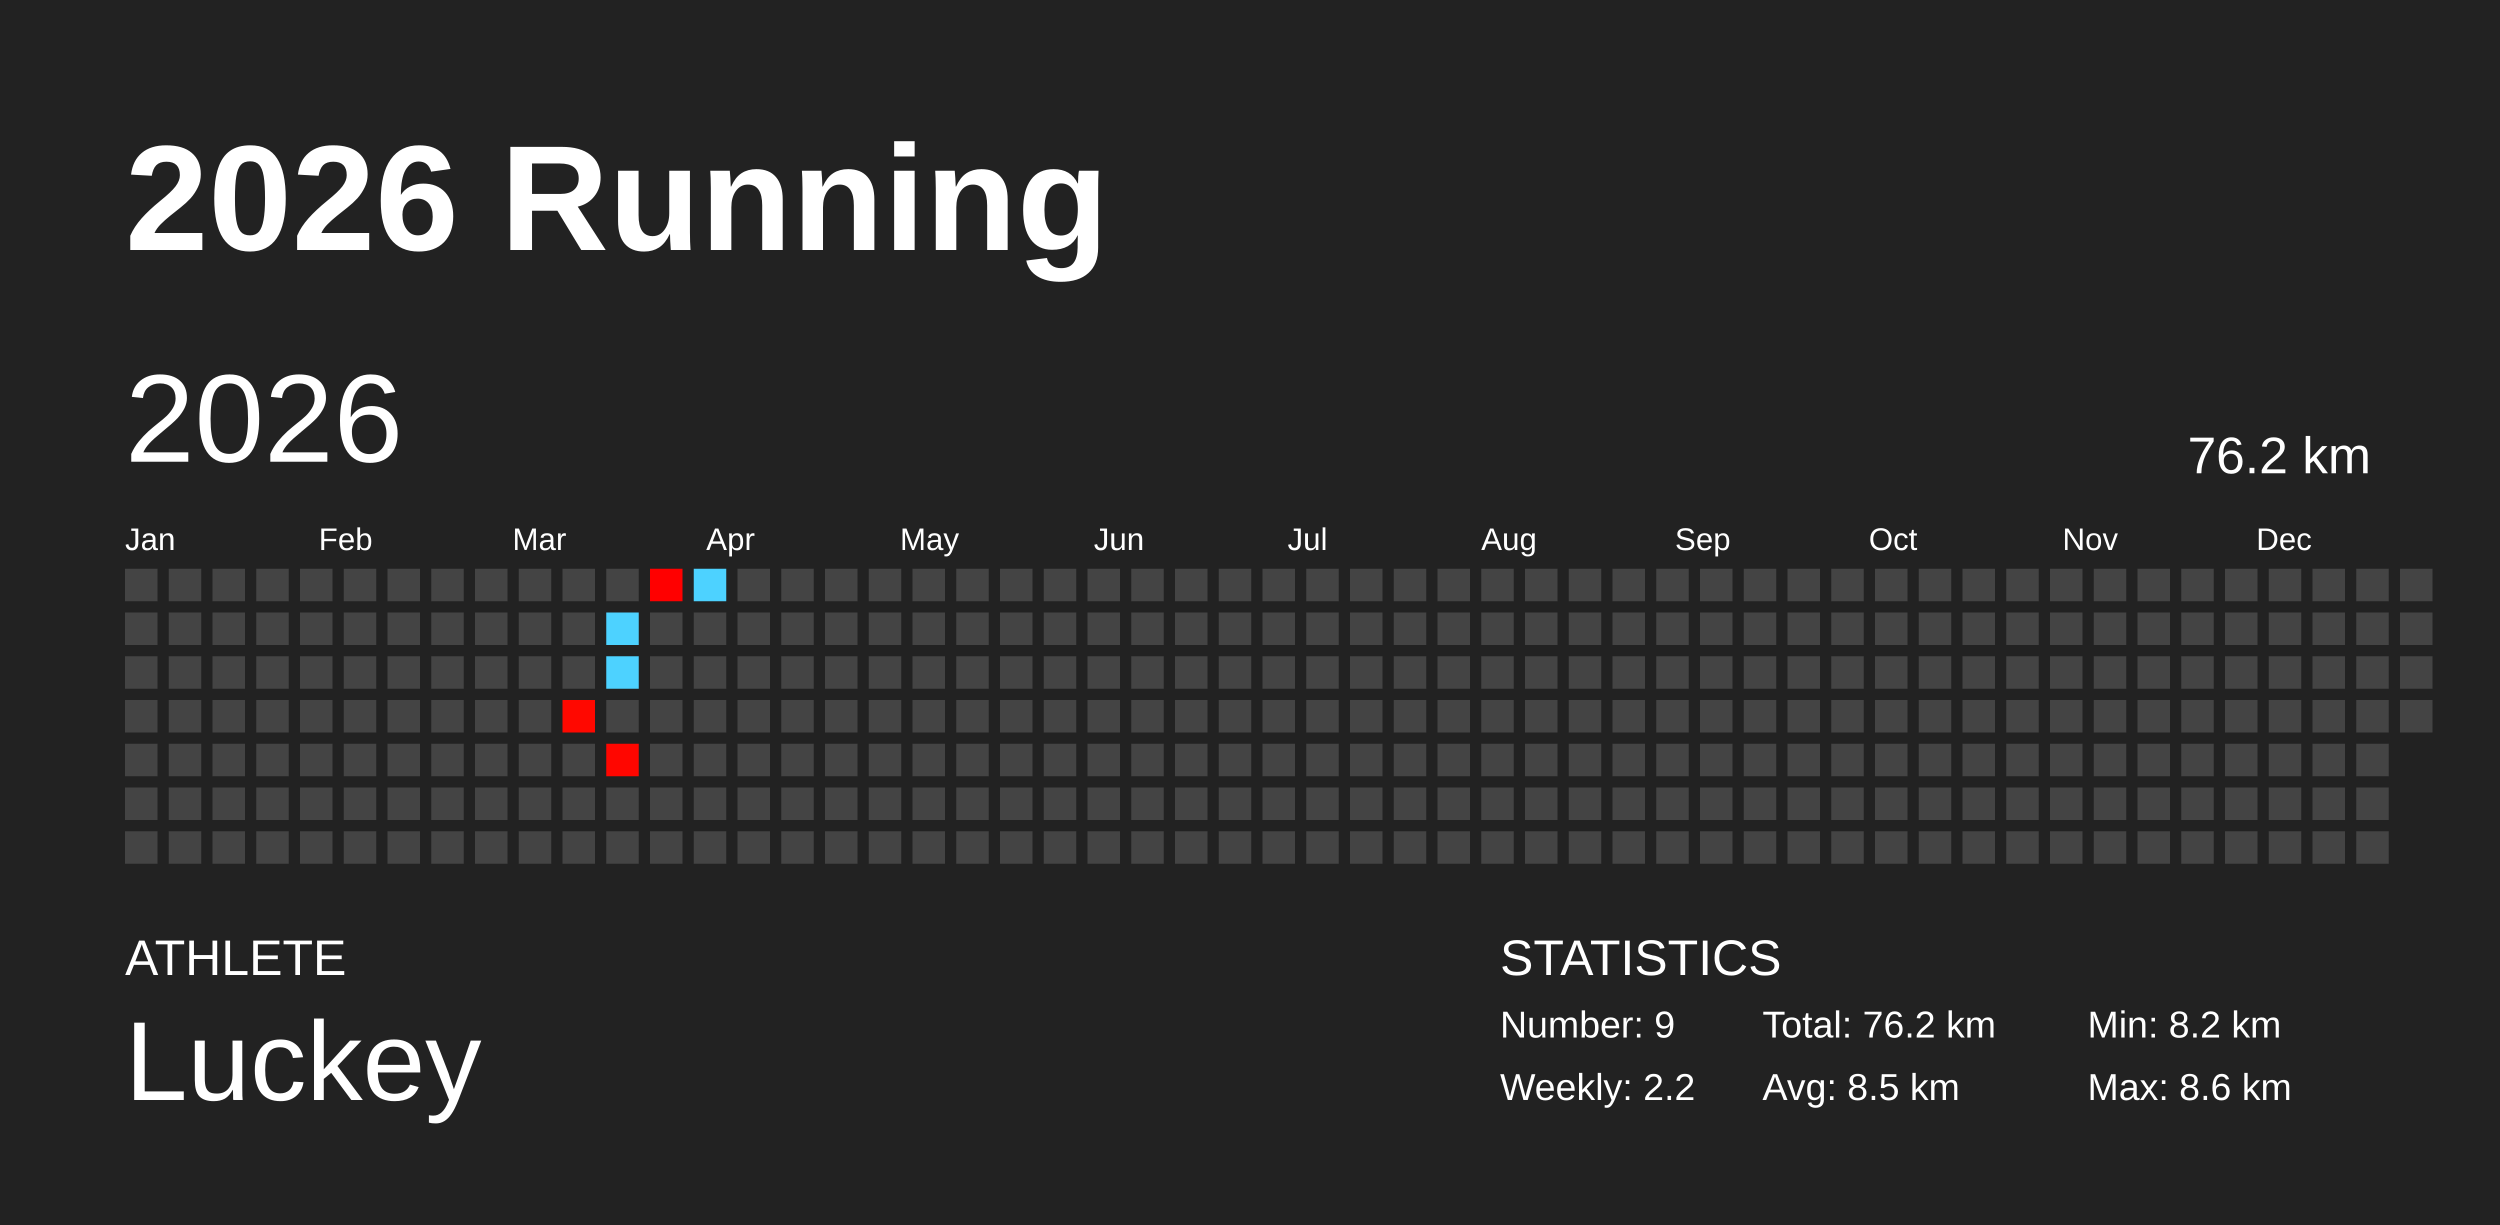
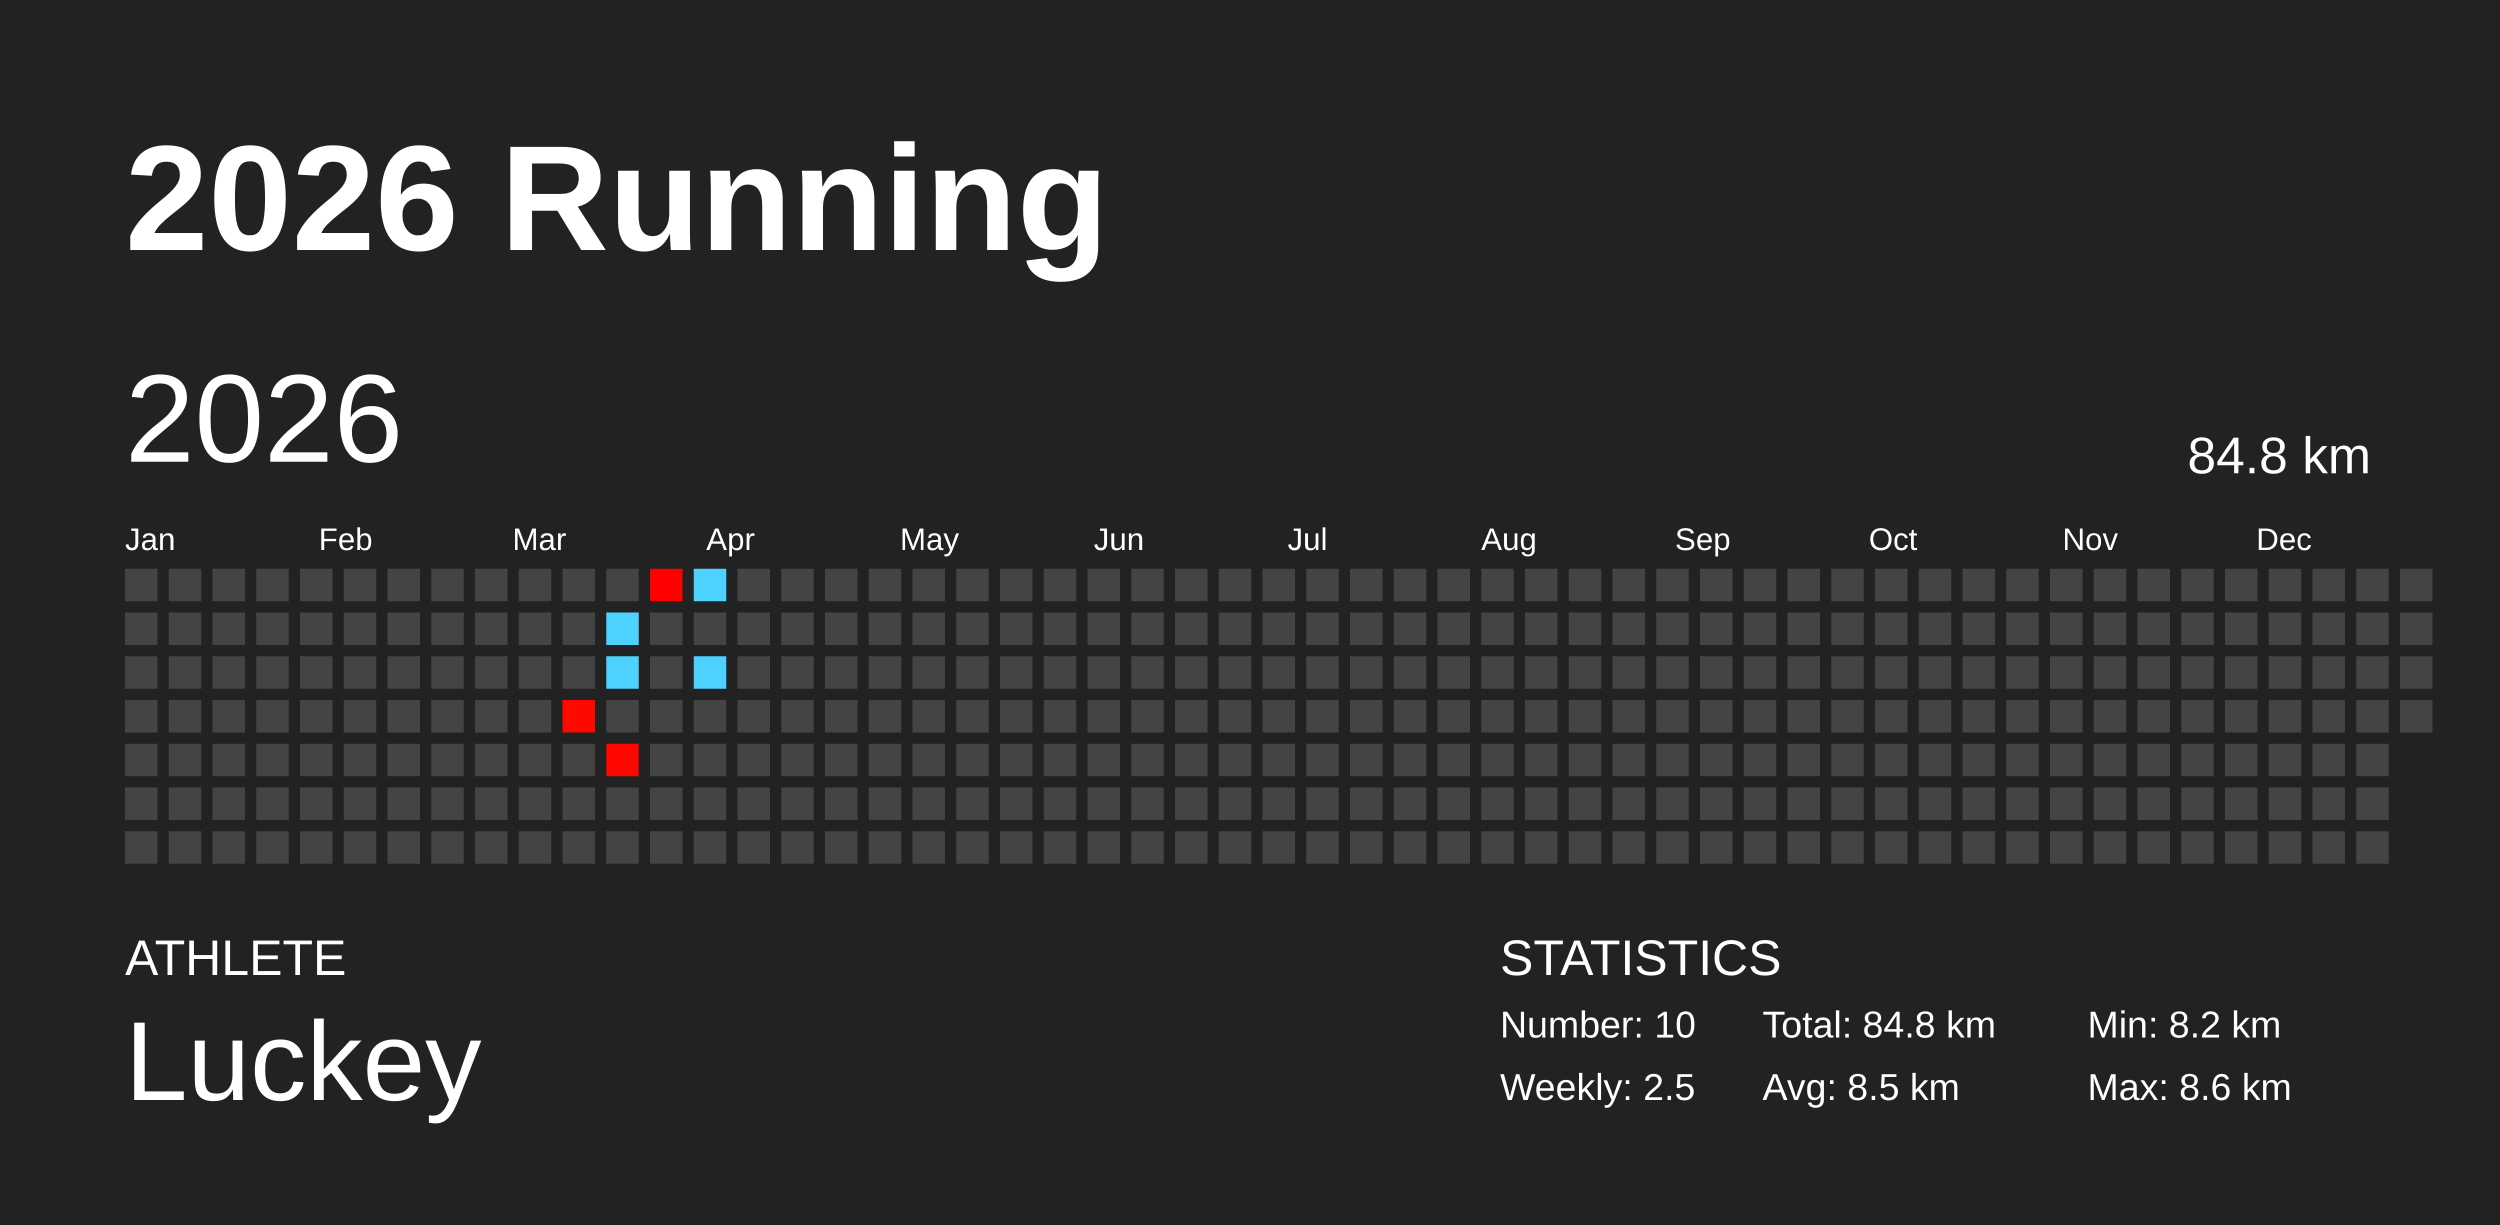
<svg xmlns="http://www.w3.org/2000/svg" baseProfile="full" height="98mm" version="1.1" viewBox="0,0,200,98" width="200mm">
  <defs />
  <rect fill="#222222" height="98" width="200" x="0" y="0" />
  <text fill="#FFFFFF" style="font-size:12px; font-family:Arial; font-weight:bold;" x="10" y="20">2026 Running</text>
  <text fill="#FFFFFF" style="font-size:4px; font-family:Arial" x="10" y="78">ATHLETE</text>
  <text fill="#FFFFFF" style="font-size:9px; font-family:Arial" x="10" y="88">Luckey</text>
  <text fill="#FFFFFF" style="font-size:4px; font-family:Arial" x="120" y="78">STATISTICS</text>
-   <text fill="#FFFFFF" style="font-size:3px; font-family:Arial" x="120" y="83">Number: 9</text>
-   <text fill="#FFFFFF" style="font-size:3px; font-family:Arial" x="120" y="88">Weekly: 2.2</text>
-   <text fill="#FFFFFF" style="font-size:3px; font-family:Arial" x="141" y="83">Total: 76.2 km</text>
+   <text fill="#FFFFFF" style="font-size:3px; font-family:Arial" x="120" y="83">Number: 10</text>
+   <text fill="#FFFFFF" style="font-size:3px; font-family:Arial" x="120" y="88">Weekly: 2.5</text>
+   <text fill="#FFFFFF" style="font-size:3px; font-family:Arial" x="141" y="83">Total: 84.8 km</text>
  <text fill="#FFFFFF" style="font-size:3px; font-family:Arial" x="141" y="88">Avg: 8.5 km</text>
  <text fill="#FFFFFF" style="font-size:3px; font-family:Arial" x="167" y="83">Min: 8.2 km</text>
  <text fill="#FFFFFF" style="font-size:3px; font-family:Arial" x="167" y="88">Max: 8.6 km</text>
  <text dominant-baseline="hanging" fill="#FFFFFF" style="font-size:10.0px; font-family:Arial;" x="10" y="30">2026</text>
-   <text dominant-baseline="hanging" fill="#FFFFFF" style="font-size:4.125px; font-family:Arial;" x="175" y="35">76.2 km</text>
+   <text dominant-baseline="hanging" fill="#FFFFFF" style="font-size:4.125px; font-family:Arial;" x="175" y="35">84.8 km</text>
  <text fill="#FFFFFF" style="font-size:2.5px; font-family:Arial" x="10.0" y="44">Jan</text>
  <text fill="#FFFFFF" style="font-size:2.5px; font-family:Arial" x="25.5" y="44">Feb</text>
  <text fill="#FFFFFF" style="font-size:2.5px; font-family:Arial" x="41.0" y="44">Mar</text>
  <text fill="#FFFFFF" style="font-size:2.5px; font-family:Arial" x="56.5" y="44">Apr</text>
  <text fill="#FFFFFF" style="font-size:2.5px; font-family:Arial" x="72.0" y="44">May</text>
  <text fill="#FFFFFF" style="font-size:2.5px; font-family:Arial" x="87.5" y="44">Jun</text>
  <text fill="#FFFFFF" style="font-size:2.5px; font-family:Arial" x="103.0" y="44">Jul</text>
  <text fill="#FFFFFF" style="font-size:2.5px; font-family:Arial" x="118.5" y="44">Aug</text>
  <text fill="#FFFFFF" style="font-size:2.5px; font-family:Arial" x="134.0" y="44">Sep</text>
  <text fill="#FFFFFF" style="font-size:2.5px; font-family:Arial" x="149.5" y="44">Oct</text>
  <text fill="#FFFFFF" style="font-size:2.5px; font-family:Arial" x="165.0" y="44">Nov</text>
  <text fill="#FFFFFF" style="font-size:2.5px; font-family:Arial" x="180.5" y="44">Dec</text>
  <rect fill="#444444" height="2.6" width="2.6" x="10.0" y="45.5" />
  <rect fill="#444444" height="2.6" width="2.6" x="10.0" y="49.0" />
  <rect fill="#444444" height="2.6" width="2.6" x="10.0" y="52.5" />
  <rect fill="#444444" height="2.6" width="2.6" x="10.0" y="56.0" />
  <rect fill="#444444" height="2.6" width="2.6" x="10.0" y="59.5" />
  <rect fill="#444444" height="2.6" width="2.6" x="10.0" y="63.0" />
  <rect fill="#444444" height="2.6" width="2.6" x="10.0" y="66.5" />
  <rect fill="#444444" height="2.6" width="2.6" x="13.5" y="45.5" />
  <rect fill="#444444" height="2.6" width="2.6" x="13.5" y="49.0" />
  <rect fill="#444444" height="2.6" width="2.6" x="13.5" y="52.5" />
  <rect fill="#444444" height="2.6" width="2.6" x="13.5" y="56.0" />
  <rect fill="#444444" height="2.6" width="2.6" x="13.5" y="59.5" />
  <rect fill="#444444" height="2.6" width="2.6" x="13.5" y="63.0" />
  <rect fill="#444444" height="2.6" width="2.6" x="13.5" y="66.5" />
  <rect fill="#444444" height="2.6" width="2.6" x="17.0" y="45.5" />
  <rect fill="#444444" height="2.6" width="2.6" x="17.0" y="49.0" />
  <rect fill="#444444" height="2.6" width="2.6" x="17.0" y="52.5" />
  <rect fill="#444444" height="2.6" width="2.6" x="17.0" y="56.0" />
  <rect fill="#444444" height="2.6" width="2.6" x="17.0" y="59.5" />
  <rect fill="#444444" height="2.6" width="2.6" x="17.0" y="63.0" />
  <rect fill="#444444" height="2.6" width="2.6" x="17.0" y="66.5" />
  <rect fill="#444444" height="2.6" width="2.6" x="20.5" y="45.5" />
  <rect fill="#444444" height="2.6" width="2.6" x="20.5" y="49.0" />
  <rect fill="#444444" height="2.6" width="2.6" x="20.5" y="52.5" />
  <rect fill="#444444" height="2.6" width="2.6" x="20.5" y="56.0" />
  <rect fill="#444444" height="2.6" width="2.6" x="20.5" y="59.5" />
  <rect fill="#444444" height="2.6" width="2.6" x="20.5" y="63.0" />
  <rect fill="#444444" height="2.6" width="2.6" x="20.5" y="66.5" />
  <rect fill="#444444" height="2.6" width="2.6" x="24.0" y="45.5" />
  <rect fill="#444444" height="2.6" width="2.6" x="24.0" y="49.0" />
  <rect fill="#444444" height="2.6" width="2.6" x="24.0" y="52.5" />
  <rect fill="#444444" height="2.6" width="2.6" x="24.0" y="56.0" />
  <rect fill="#444444" height="2.6" width="2.6" x="24.0" y="59.5" />
  <rect fill="#444444" height="2.6" width="2.6" x="24.0" y="63.0" />
  <rect fill="#444444" height="2.6" width="2.6" x="24.0" y="66.5" />
  <rect fill="#444444" height="2.6" width="2.6" x="27.5" y="45.5" />
  <rect fill="#444444" height="2.6" width="2.6" x="27.5" y="49.0" />
  <rect fill="#444444" height="2.6" width="2.6" x="27.5" y="52.5" />
  <rect fill="#444444" height="2.6" width="2.6" x="27.5" y="56.0" />
  <rect fill="#444444" height="2.6" width="2.6" x="27.5" y="59.5" />
  <rect fill="#444444" height="2.6" width="2.6" x="27.5" y="63.0" />
  <rect fill="#444444" height="2.6" width="2.6" x="27.5" y="66.5" />
  <rect fill="#444444" height="2.6" width="2.6" x="31.0" y="45.5" />
  <rect fill="#444444" height="2.6" width="2.6" x="31.0" y="49.0" />
  <rect fill="#444444" height="2.6" width="2.6" x="31.0" y="52.5" />
  <rect fill="#444444" height="2.6" width="2.6" x="31.0" y="56.0" />
  <rect fill="#444444" height="2.6" width="2.6" x="31.0" y="59.5" />
  <rect fill="#444444" height="2.6" width="2.6" x="31.0" y="63.0" />
  <rect fill="#444444" height="2.6" width="2.6" x="31.0" y="66.5" />
  <rect fill="#444444" height="2.6" width="2.6" x="34.5" y="45.5" />
  <rect fill="#444444" height="2.6" width="2.6" x="34.5" y="49.0" />
  <rect fill="#444444" height="2.6" width="2.6" x="34.5" y="52.5" />
  <rect fill="#444444" height="2.6" width="2.6" x="34.5" y="56.0" />
  <rect fill="#444444" height="2.6" width="2.6" x="34.5" y="59.5" />
  <rect fill="#444444" height="2.6" width="2.6" x="34.5" y="63.0" />
  <rect fill="#444444" height="2.6" width="2.6" x="34.5" y="66.5" />
  <rect fill="#444444" height="2.6" width="2.6" x="38.0" y="45.5" />
  <rect fill="#444444" height="2.6" width="2.6" x="38.0" y="49.0" />
  <rect fill="#444444" height="2.6" width="2.6" x="38.0" y="52.5" />
  <rect fill="#444444" height="2.6" width="2.6" x="38.0" y="56.0" />
  <rect fill="#444444" height="2.6" width="2.6" x="38.0" y="59.5" />
  <rect fill="#444444" height="2.6" width="2.6" x="38.0" y="63.0" />
  <rect fill="#444444" height="2.6" width="2.6" x="38.0" y="66.5" />
  <rect fill="#444444" height="2.6" width="2.6" x="41.5" y="45.5" />
  <rect fill="#444444" height="2.6" width="2.6" x="41.5" y="49.0" />
  <rect fill="#444444" height="2.6" width="2.6" x="41.5" y="52.5" />
  <rect fill="#444444" height="2.6" width="2.6" x="41.5" y="56.0" />
  <rect fill="#444444" height="2.6" width="2.6" x="41.5" y="59.5" />
  <rect fill="#444444" height="2.6" width="2.6" x="41.5" y="63.0" />
  <rect fill="#444444" height="2.6" width="2.6" x="41.5" y="66.5" />
  <rect fill="#444444" height="2.6" width="2.6" x="45.0" y="45.5" />
  <rect fill="#444444" height="2.6" width="2.6" x="45.0" y="49.0" />
  <rect fill="#444444" height="2.6" width="2.6" x="45.0" y="52.5" />
  <rect fill="#ff0800" height="2.6" width="2.6" x="45.0" y="56.0" />
  <rect fill="#444444" height="2.6" width="2.6" x="45.0" y="59.5" />
  <rect fill="#444444" height="2.6" width="2.6" x="45.0" y="63.0" />
  <rect fill="#444444" height="2.6" width="2.6" x="45.0" y="66.5" />
  <rect fill="#444444" height="2.6" width="2.6" x="48.5" y="45.5" />
  <rect fill="#4dd2ff" height="2.6" width="2.6" x="48.5" y="49.0" />
  <rect fill="#4dd2ff" height="2.6" width="2.6" x="48.5" y="52.5" />
  <rect fill="#444444" height="2.6" width="2.6" x="48.5" y="56.0" />
  <rect fill="#ff0600" height="2.6" width="2.6" x="48.5" y="59.5" />
  <rect fill="#444444" height="2.6" width="2.6" x="48.5" y="63.0" />
  <rect fill="#444444" height="2.6" width="2.6" x="48.5" y="66.5" />
  <rect fill="#ff0000" height="2.6" width="2.6" x="52.0" y="45.5" />
  <rect fill="#444444" height="2.6" width="2.6" x="52.0" y="49.0" />
  <rect fill="#444444" height="2.6" width="2.6" x="52.0" y="52.5" />
  <rect fill="#444444" height="2.6" width="2.6" x="52.0" y="56.0" />
  <rect fill="#444444" height="2.6" width="2.6" x="52.0" y="59.5" />
  <rect fill="#444444" height="2.6" width="2.6" x="52.0" y="63.0" />
  <rect fill="#444444" height="2.6" width="2.6" x="52.0" y="66.5" />
  <rect fill="#4dd2ff" height="2.6" width="2.6" x="55.5" y="45.5" />
  <rect fill="#444444" height="2.6" width="2.6" x="55.5" y="49.0" />
-   <rect fill="#444444" height="2.6" width="2.6" x="55.5" y="52.5" />
+   <rect fill="#4dd2ff" height="2.6" width="2.6" x="55.5" y="52.5" />
  <rect fill="#444444" height="2.6" width="2.6" x="55.5" y="56.0" />
  <rect fill="#444444" height="2.6" width="2.6" x="55.5" y="59.5" />
  <rect fill="#444444" height="2.6" width="2.6" x="55.5" y="63.0" />
  <rect fill="#444444" height="2.6" width="2.6" x="55.5" y="66.5" />
  <rect fill="#444444" height="2.6" width="2.6" x="59.0" y="45.5" />
  <rect fill="#444444" height="2.6" width="2.6" x="59.0" y="49.0" />
  <rect fill="#444444" height="2.6" width="2.6" x="59.0" y="52.5" />
  <rect fill="#444444" height="2.6" width="2.6" x="59.0" y="56.0" />
  <rect fill="#444444" height="2.6" width="2.6" x="59.0" y="59.5" />
  <rect fill="#444444" height="2.6" width="2.6" x="59.0" y="63.0" />
  <rect fill="#444444" height="2.6" width="2.6" x="59.0" y="66.5" />
  <rect fill="#444444" height="2.6" width="2.6" x="62.5" y="45.5" />
  <rect fill="#444444" height="2.6" width="2.6" x="62.5" y="49.0" />
  <rect fill="#444444" height="2.6" width="2.6" x="62.5" y="52.5" />
  <rect fill="#444444" height="2.6" width="2.6" x="62.5" y="56.0" />
  <rect fill="#444444" height="2.6" width="2.6" x="62.5" y="59.5" />
  <rect fill="#444444" height="2.6" width="2.6" x="62.5" y="63.0" />
  <rect fill="#444444" height="2.6" width="2.6" x="62.5" y="66.5" />
  <rect fill="#444444" height="2.6" width="2.6" x="66.0" y="45.5" />
  <rect fill="#444444" height="2.6" width="2.6" x="66.0" y="49.0" />
  <rect fill="#444444" height="2.6" width="2.6" x="66.0" y="52.5" />
  <rect fill="#444444" height="2.6" width="2.6" x="66.0" y="56.0" />
  <rect fill="#444444" height="2.6" width="2.6" x="66.0" y="59.5" />
  <rect fill="#444444" height="2.6" width="2.6" x="66.0" y="63.0" />
  <rect fill="#444444" height="2.6" width="2.6" x="66.0" y="66.5" />
  <rect fill="#444444" height="2.6" width="2.6" x="69.5" y="45.5" />
  <rect fill="#444444" height="2.6" width="2.6" x="69.5" y="49.0" />
  <rect fill="#444444" height="2.6" width="2.6" x="69.5" y="52.5" />
  <rect fill="#444444" height="2.6" width="2.6" x="69.5" y="56.0" />
  <rect fill="#444444" height="2.6" width="2.6" x="69.5" y="59.5" />
  <rect fill="#444444" height="2.6" width="2.6" x="69.5" y="63.0" />
  <rect fill="#444444" height="2.6" width="2.6" x="69.5" y="66.5" />
  <rect fill="#444444" height="2.6" width="2.6" x="73.0" y="45.5" />
  <rect fill="#444444" height="2.6" width="2.6" x="73.0" y="49.0" />
  <rect fill="#444444" height="2.6" width="2.6" x="73.0" y="52.5" />
  <rect fill="#444444" height="2.6" width="2.6" x="73.0" y="56.0" />
  <rect fill="#444444" height="2.6" width="2.6" x="73.0" y="59.5" />
  <rect fill="#444444" height="2.6" width="2.6" x="73.0" y="63.0" />
  <rect fill="#444444" height="2.6" width="2.6" x="73.0" y="66.5" />
  <rect fill="#444444" height="2.6" width="2.6" x="76.5" y="45.5" />
  <rect fill="#444444" height="2.6" width="2.6" x="76.5" y="49.0" />
  <rect fill="#444444" height="2.6" width="2.6" x="76.5" y="52.5" />
  <rect fill="#444444" height="2.6" width="2.6" x="76.5" y="56.0" />
  <rect fill="#444444" height="2.6" width="2.6" x="76.5" y="59.5" />
  <rect fill="#444444" height="2.6" width="2.6" x="76.5" y="63.0" />
  <rect fill="#444444" height="2.6" width="2.6" x="76.5" y="66.5" />
  <rect fill="#444444" height="2.6" width="2.6" x="80.0" y="45.5" />
  <rect fill="#444444" height="2.6" width="2.6" x="80.0" y="49.0" />
  <rect fill="#444444" height="2.6" width="2.6" x="80.0" y="52.5" />
  <rect fill="#444444" height="2.6" width="2.6" x="80.0" y="56.0" />
  <rect fill="#444444" height="2.6" width="2.6" x="80.0" y="59.5" />
  <rect fill="#444444" height="2.6" width="2.6" x="80.0" y="63.0" />
  <rect fill="#444444" height="2.6" width="2.6" x="80.0" y="66.5" />
  <rect fill="#444444" height="2.6" width="2.6" x="83.5" y="45.5" />
  <rect fill="#444444" height="2.6" width="2.6" x="83.5" y="49.0" />
  <rect fill="#444444" height="2.6" width="2.6" x="83.5" y="52.5" />
  <rect fill="#444444" height="2.6" width="2.6" x="83.5" y="56.0" />
  <rect fill="#444444" height="2.6" width="2.6" x="83.5" y="59.5" />
  <rect fill="#444444" height="2.6" width="2.6" x="83.5" y="63.0" />
  <rect fill="#444444" height="2.6" width="2.6" x="83.5" y="66.5" />
  <rect fill="#444444" height="2.6" width="2.6" x="87.0" y="45.5" />
  <rect fill="#444444" height="2.6" width="2.6" x="87.0" y="49.0" />
  <rect fill="#444444" height="2.6" width="2.6" x="87.0" y="52.5" />
  <rect fill="#444444" height="2.6" width="2.6" x="87.0" y="56.0" />
  <rect fill="#444444" height="2.6" width="2.6" x="87.0" y="59.5" />
  <rect fill="#444444" height="2.6" width="2.6" x="87.0" y="63.0" />
  <rect fill="#444444" height="2.6" width="2.6" x="87.0" y="66.5" />
  <rect fill="#444444" height="2.6" width="2.6" x="90.5" y="45.5" />
  <rect fill="#444444" height="2.6" width="2.6" x="90.5" y="49.0" />
  <rect fill="#444444" height="2.6" width="2.6" x="90.5" y="52.5" />
  <rect fill="#444444" height="2.6" width="2.6" x="90.5" y="56.0" />
  <rect fill="#444444" height="2.6" width="2.6" x="90.5" y="59.5" />
  <rect fill="#444444" height="2.6" width="2.6" x="90.5" y="63.0" />
  <rect fill="#444444" height="2.6" width="2.6" x="90.5" y="66.5" />
  <rect fill="#444444" height="2.6" width="2.6" x="94.0" y="45.5" />
  <rect fill="#444444" height="2.6" width="2.6" x="94.0" y="49.0" />
  <rect fill="#444444" height="2.6" width="2.6" x="94.0" y="52.5" />
  <rect fill="#444444" height="2.6" width="2.6" x="94.0" y="56.0" />
  <rect fill="#444444" height="2.6" width="2.6" x="94.0" y="59.5" />
  <rect fill="#444444" height="2.6" width="2.6" x="94.0" y="63.0" />
  <rect fill="#444444" height="2.6" width="2.6" x="94.0" y="66.5" />
  <rect fill="#444444" height="2.6" width="2.6" x="97.5" y="45.5" />
  <rect fill="#444444" height="2.6" width="2.6" x="97.5" y="49.0" />
  <rect fill="#444444" height="2.6" width="2.6" x="97.5" y="52.5" />
  <rect fill="#444444" height="2.6" width="2.6" x="97.5" y="56.0" />
  <rect fill="#444444" height="2.6" width="2.6" x="97.5" y="59.5" />
  <rect fill="#444444" height="2.6" width="2.6" x="97.5" y="63.0" />
  <rect fill="#444444" height="2.6" width="2.6" x="97.5" y="66.5" />
  <rect fill="#444444" height="2.6" width="2.6" x="101.0" y="45.5" />
  <rect fill="#444444" height="2.6" width="2.6" x="101.0" y="49.0" />
  <rect fill="#444444" height="2.6" width="2.6" x="101.0" y="52.5" />
  <rect fill="#444444" height="2.6" width="2.6" x="101.0" y="56.0" />
  <rect fill="#444444" height="2.6" width="2.6" x="101.0" y="59.5" />
  <rect fill="#444444" height="2.6" width="2.6" x="101.0" y="63.0" />
  <rect fill="#444444" height="2.6" width="2.6" x="101.0" y="66.5" />
  <rect fill="#444444" height="2.6" width="2.6" x="104.5" y="45.5" />
  <rect fill="#444444" height="2.6" width="2.6" x="104.5" y="49.0" />
  <rect fill="#444444" height="2.6" width="2.6" x="104.5" y="52.5" />
  <rect fill="#444444" height="2.6" width="2.6" x="104.5" y="56.0" />
  <rect fill="#444444" height="2.6" width="2.6" x="104.5" y="59.5" />
  <rect fill="#444444" height="2.6" width="2.6" x="104.5" y="63.0" />
  <rect fill="#444444" height="2.6" width="2.6" x="104.5" y="66.5" />
  <rect fill="#444444" height="2.6" width="2.6" x="108.0" y="45.5" />
  <rect fill="#444444" height="2.6" width="2.6" x="108.0" y="49.0" />
  <rect fill="#444444" height="2.6" width="2.6" x="108.0" y="52.5" />
  <rect fill="#444444" height="2.6" width="2.6" x="108.0" y="56.0" />
  <rect fill="#444444" height="2.6" width="2.6" x="108.0" y="59.5" />
  <rect fill="#444444" height="2.6" width="2.6" x="108.0" y="63.0" />
  <rect fill="#444444" height="2.6" width="2.6" x="108.0" y="66.5" />
  <rect fill="#444444" height="2.6" width="2.6" x="111.5" y="45.5" />
  <rect fill="#444444" height="2.6" width="2.6" x="111.5" y="49.0" />
  <rect fill="#444444" height="2.6" width="2.6" x="111.5" y="52.5" />
  <rect fill="#444444" height="2.6" width="2.6" x="111.5" y="56.0" />
  <rect fill="#444444" height="2.6" width="2.6" x="111.5" y="59.5" />
  <rect fill="#444444" height="2.6" width="2.6" x="111.5" y="63.0" />
  <rect fill="#444444" height="2.6" width="2.6" x="111.5" y="66.5" />
  <rect fill="#444444" height="2.6" width="2.6" x="115.0" y="45.5" />
  <rect fill="#444444" height="2.6" width="2.6" x="115.0" y="49.0" />
  <rect fill="#444444" height="2.6" width="2.6" x="115.0" y="52.5" />
  <rect fill="#444444" height="2.6" width="2.6" x="115.0" y="56.0" />
  <rect fill="#444444" height="2.6" width="2.6" x="115.0" y="59.5" />
  <rect fill="#444444" height="2.6" width="2.6" x="115.0" y="63.0" />
  <rect fill="#444444" height="2.6" width="2.6" x="115.0" y="66.5" />
  <rect fill="#444444" height="2.6" width="2.6" x="118.5" y="45.5" />
  <rect fill="#444444" height="2.6" width="2.6" x="118.5" y="49.0" />
  <rect fill="#444444" height="2.6" width="2.6" x="118.5" y="52.5" />
  <rect fill="#444444" height="2.6" width="2.6" x="118.5" y="56.0" />
  <rect fill="#444444" height="2.6" width="2.6" x="118.5" y="59.5" />
  <rect fill="#444444" height="2.6" width="2.6" x="118.5" y="63.0" />
  <rect fill="#444444" height="2.6" width="2.6" x="118.5" y="66.5" />
  <rect fill="#444444" height="2.6" width="2.6" x="122.0" y="45.5" />
  <rect fill="#444444" height="2.6" width="2.6" x="122.0" y="49.0" />
  <rect fill="#444444" height="2.6" width="2.6" x="122.0" y="52.5" />
  <rect fill="#444444" height="2.6" width="2.6" x="122.0" y="56.0" />
  <rect fill="#444444" height="2.6" width="2.6" x="122.0" y="59.5" />
  <rect fill="#444444" height="2.6" width="2.6" x="122.0" y="63.0" />
  <rect fill="#444444" height="2.6" width="2.6" x="122.0" y="66.5" />
  <rect fill="#444444" height="2.6" width="2.6" x="125.5" y="45.5" />
  <rect fill="#444444" height="2.6" width="2.6" x="125.5" y="49.0" />
  <rect fill="#444444" height="2.6" width="2.6" x="125.5" y="52.5" />
  <rect fill="#444444" height="2.6" width="2.6" x="125.5" y="56.0" />
  <rect fill="#444444" height="2.6" width="2.6" x="125.5" y="59.5" />
  <rect fill="#444444" height="2.6" width="2.6" x="125.5" y="63.0" />
  <rect fill="#444444" height="2.6" width="2.6" x="125.5" y="66.5" />
  <rect fill="#444444" height="2.6" width="2.6" x="129.0" y="45.5" />
  <rect fill="#444444" height="2.6" width="2.6" x="129.0" y="49.0" />
  <rect fill="#444444" height="2.6" width="2.6" x="129.0" y="52.5" />
  <rect fill="#444444" height="2.6" width="2.6" x="129.0" y="56.0" />
  <rect fill="#444444" height="2.6" width="2.6" x="129.0" y="59.5" />
  <rect fill="#444444" height="2.6" width="2.6" x="129.0" y="63.0" />
  <rect fill="#444444" height="2.6" width="2.6" x="129.0" y="66.5" />
  <rect fill="#444444" height="2.6" width="2.6" x="132.5" y="45.5" />
  <rect fill="#444444" height="2.6" width="2.6" x="132.5" y="49.0" />
  <rect fill="#444444" height="2.6" width="2.6" x="132.5" y="52.5" />
  <rect fill="#444444" height="2.6" width="2.6" x="132.5" y="56.0" />
  <rect fill="#444444" height="2.6" width="2.6" x="132.5" y="59.5" />
  <rect fill="#444444" height="2.6" width="2.6" x="132.5" y="63.0" />
  <rect fill="#444444" height="2.6" width="2.6" x="132.5" y="66.5" />
  <rect fill="#444444" height="2.6" width="2.6" x="136.0" y="45.5" />
  <rect fill="#444444" height="2.6" width="2.6" x="136.0" y="49.0" />
  <rect fill="#444444" height="2.6" width="2.6" x="136.0" y="52.5" />
  <rect fill="#444444" height="2.6" width="2.6" x="136.0" y="56.0" />
  <rect fill="#444444" height="2.6" width="2.6" x="136.0" y="59.5" />
  <rect fill="#444444" height="2.6" width="2.6" x="136.0" y="63.0" />
  <rect fill="#444444" height="2.6" width="2.6" x="136.0" y="66.5" />
  <rect fill="#444444" height="2.6" width="2.6" x="139.5" y="45.5" />
  <rect fill="#444444" height="2.6" width="2.6" x="139.5" y="49.0" />
  <rect fill="#444444" height="2.6" width="2.6" x="139.5" y="52.5" />
  <rect fill="#444444" height="2.6" width="2.6" x="139.5" y="56.0" />
  <rect fill="#444444" height="2.6" width="2.6" x="139.5" y="59.5" />
  <rect fill="#444444" height="2.6" width="2.6" x="139.5" y="63.0" />
  <rect fill="#444444" height="2.6" width="2.6" x="139.5" y="66.5" />
  <rect fill="#444444" height="2.6" width="2.6" x="143.0" y="45.5" />
  <rect fill="#444444" height="2.6" width="2.6" x="143.0" y="49.0" />
  <rect fill="#444444" height="2.6" width="2.6" x="143.0" y="52.5" />
  <rect fill="#444444" height="2.6" width="2.6" x="143.0" y="56.0" />
  <rect fill="#444444" height="2.6" width="2.6" x="143.0" y="59.5" />
  <rect fill="#444444" height="2.6" width="2.6" x="143.0" y="63.0" />
  <rect fill="#444444" height="2.6" width="2.6" x="143.0" y="66.5" />
  <rect fill="#444444" height="2.6" width="2.6" x="146.5" y="45.5" />
  <rect fill="#444444" height="2.6" width="2.6" x="146.5" y="49.0" />
  <rect fill="#444444" height="2.6" width="2.6" x="146.5" y="52.5" />
  <rect fill="#444444" height="2.6" width="2.6" x="146.5" y="56.0" />
  <rect fill="#444444" height="2.6" width="2.6" x="146.5" y="59.5" />
  <rect fill="#444444" height="2.6" width="2.6" x="146.5" y="63.0" />
  <rect fill="#444444" height="2.6" width="2.6" x="146.5" y="66.5" />
  <rect fill="#444444" height="2.6" width="2.6" x="150.0" y="45.5" />
  <rect fill="#444444" height="2.6" width="2.6" x="150.0" y="49.0" />
  <rect fill="#444444" height="2.6" width="2.6" x="150.0" y="52.5" />
  <rect fill="#444444" height="2.6" width="2.6" x="150.0" y="56.0" />
  <rect fill="#444444" height="2.6" width="2.6" x="150.0" y="59.5" />
  <rect fill="#444444" height="2.6" width="2.6" x="150.0" y="63.0" />
  <rect fill="#444444" height="2.6" width="2.6" x="150.0" y="66.5" />
  <rect fill="#444444" height="2.6" width="2.6" x="153.5" y="45.5" />
  <rect fill="#444444" height="2.6" width="2.6" x="153.5" y="49.0" />
  <rect fill="#444444" height="2.6" width="2.6" x="153.5" y="52.5" />
  <rect fill="#444444" height="2.6" width="2.6" x="153.5" y="56.0" />
  <rect fill="#444444" height="2.6" width="2.6" x="153.5" y="59.5" />
  <rect fill="#444444" height="2.6" width="2.6" x="153.5" y="63.0" />
  <rect fill="#444444" height="2.6" width="2.6" x="153.5" y="66.5" />
  <rect fill="#444444" height="2.6" width="2.6" x="157.0" y="45.5" />
  <rect fill="#444444" height="2.6" width="2.6" x="157.0" y="49.0" />
  <rect fill="#444444" height="2.6" width="2.6" x="157.0" y="52.5" />
  <rect fill="#444444" height="2.6" width="2.6" x="157.0" y="56.0" />
  <rect fill="#444444" height="2.6" width="2.6" x="157.0" y="59.5" />
  <rect fill="#444444" height="2.6" width="2.6" x="157.0" y="63.0" />
  <rect fill="#444444" height="2.6" width="2.6" x="157.0" y="66.5" />
  <rect fill="#444444" height="2.6" width="2.6" x="160.5" y="45.5" />
  <rect fill="#444444" height="2.6" width="2.6" x="160.5" y="49.0" />
  <rect fill="#444444" height="2.6" width="2.6" x="160.5" y="52.5" />
  <rect fill="#444444" height="2.6" width="2.6" x="160.5" y="56.0" />
  <rect fill="#444444" height="2.6" width="2.6" x="160.5" y="59.5" />
  <rect fill="#444444" height="2.6" width="2.6" x="160.5" y="63.0" />
  <rect fill="#444444" height="2.6" width="2.6" x="160.5" y="66.5" />
  <rect fill="#444444" height="2.6" width="2.6" x="164.0" y="45.5" />
  <rect fill="#444444" height="2.6" width="2.6" x="164.0" y="49.0" />
  <rect fill="#444444" height="2.6" width="2.6" x="164.0" y="52.5" />
  <rect fill="#444444" height="2.6" width="2.6" x="164.0" y="56.0" />
  <rect fill="#444444" height="2.6" width="2.6" x="164.0" y="59.5" />
  <rect fill="#444444" height="2.6" width="2.6" x="164.0" y="63.0" />
  <rect fill="#444444" height="2.6" width="2.6" x="164.0" y="66.5" />
  <rect fill="#444444" height="2.6" width="2.6" x="167.5" y="45.5" />
  <rect fill="#444444" height="2.6" width="2.6" x="167.5" y="49.0" />
  <rect fill="#444444" height="2.6" width="2.6" x="167.5" y="52.5" />
  <rect fill="#444444" height="2.6" width="2.6" x="167.5" y="56.0" />
  <rect fill="#444444" height="2.6" width="2.6" x="167.5" y="59.5" />
  <rect fill="#444444" height="2.6" width="2.6" x="167.5" y="63.0" />
  <rect fill="#444444" height="2.6" width="2.6" x="167.5" y="66.5" />
  <rect fill="#444444" height="2.6" width="2.6" x="171.0" y="45.5" />
  <rect fill="#444444" height="2.6" width="2.6" x="171.0" y="49.0" />
  <rect fill="#444444" height="2.6" width="2.6" x="171.0" y="52.5" />
  <rect fill="#444444" height="2.6" width="2.6" x="171.0" y="56.0" />
  <rect fill="#444444" height="2.6" width="2.6" x="171.0" y="59.5" />
  <rect fill="#444444" height="2.6" width="2.6" x="171.0" y="63.0" />
  <rect fill="#444444" height="2.6" width="2.6" x="171.0" y="66.5" />
  <rect fill="#444444" height="2.6" width="2.6" x="174.5" y="45.5" />
  <rect fill="#444444" height="2.6" width="2.6" x="174.5" y="49.0" />
  <rect fill="#444444" height="2.6" width="2.6" x="174.5" y="52.5" />
  <rect fill="#444444" height="2.6" width="2.6" x="174.5" y="56.0" />
  <rect fill="#444444" height="2.6" width="2.6" x="174.5" y="59.5" />
  <rect fill="#444444" height="2.6" width="2.6" x="174.5" y="63.0" />
  <rect fill="#444444" height="2.6" width="2.6" x="174.5" y="66.5" />
  <rect fill="#444444" height="2.6" width="2.6" x="178.0" y="45.5" />
  <rect fill="#444444" height="2.6" width="2.6" x="178.0" y="49.0" />
  <rect fill="#444444" height="2.6" width="2.6" x="178.0" y="52.5" />
  <rect fill="#444444" height="2.6" width="2.6" x="178.0" y="56.0" />
  <rect fill="#444444" height="2.6" width="2.6" x="178.0" y="59.5" />
  <rect fill="#444444" height="2.6" width="2.6" x="178.0" y="63.0" />
  <rect fill="#444444" height="2.6" width="2.6" x="178.0" y="66.5" />
  <rect fill="#444444" height="2.6" width="2.6" x="181.5" y="45.5" />
  <rect fill="#444444" height="2.6" width="2.6" x="181.5" y="49.0" />
  <rect fill="#444444" height="2.6" width="2.6" x="181.5" y="52.5" />
  <rect fill="#444444" height="2.6" width="2.6" x="181.5" y="56.0" />
  <rect fill="#444444" height="2.6" width="2.6" x="181.5" y="59.5" />
  <rect fill="#444444" height="2.6" width="2.6" x="181.5" y="63.0" />
  <rect fill="#444444" height="2.6" width="2.6" x="181.5" y="66.5" />
  <rect fill="#444444" height="2.6" width="2.6" x="185.0" y="45.5" />
  <rect fill="#444444" height="2.6" width="2.6" x="185.0" y="49.0" />
  <rect fill="#444444" height="2.6" width="2.6" x="185.0" y="52.5" />
  <rect fill="#444444" height="2.6" width="2.6" x="185.0" y="56.0" />
  <rect fill="#444444" height="2.6" width="2.6" x="185.0" y="59.5" />
  <rect fill="#444444" height="2.6" width="2.6" x="185.0" y="63.0" />
  <rect fill="#444444" height="2.6" width="2.6" x="185.0" y="66.5" />
  <rect fill="#444444" height="2.6" width="2.6" x="188.5" y="45.5" />
  <rect fill="#444444" height="2.6" width="2.6" x="188.5" y="49.0" />
  <rect fill="#444444" height="2.6" width="2.6" x="188.5" y="52.5" />
  <rect fill="#444444" height="2.6" width="2.6" x="188.5" y="56.0" />
  <rect fill="#444444" height="2.6" width="2.6" x="188.5" y="59.5" />
  <rect fill="#444444" height="2.6" width="2.6" x="188.5" y="63.0" />
  <rect fill="#444444" height="2.6" width="2.6" x="188.5" y="66.5" />
  <rect fill="#444444" height="2.6" width="2.6" x="192.0" y="45.5" />
  <rect fill="#444444" height="2.6" width="2.6" x="192.0" y="49.0" />
  <rect fill="#444444" height="2.6" width="2.6" x="192.0" y="52.5" />
  <rect fill="#444444" height="2.6" width="2.6" x="192.0" y="56.0" />
</svg>
